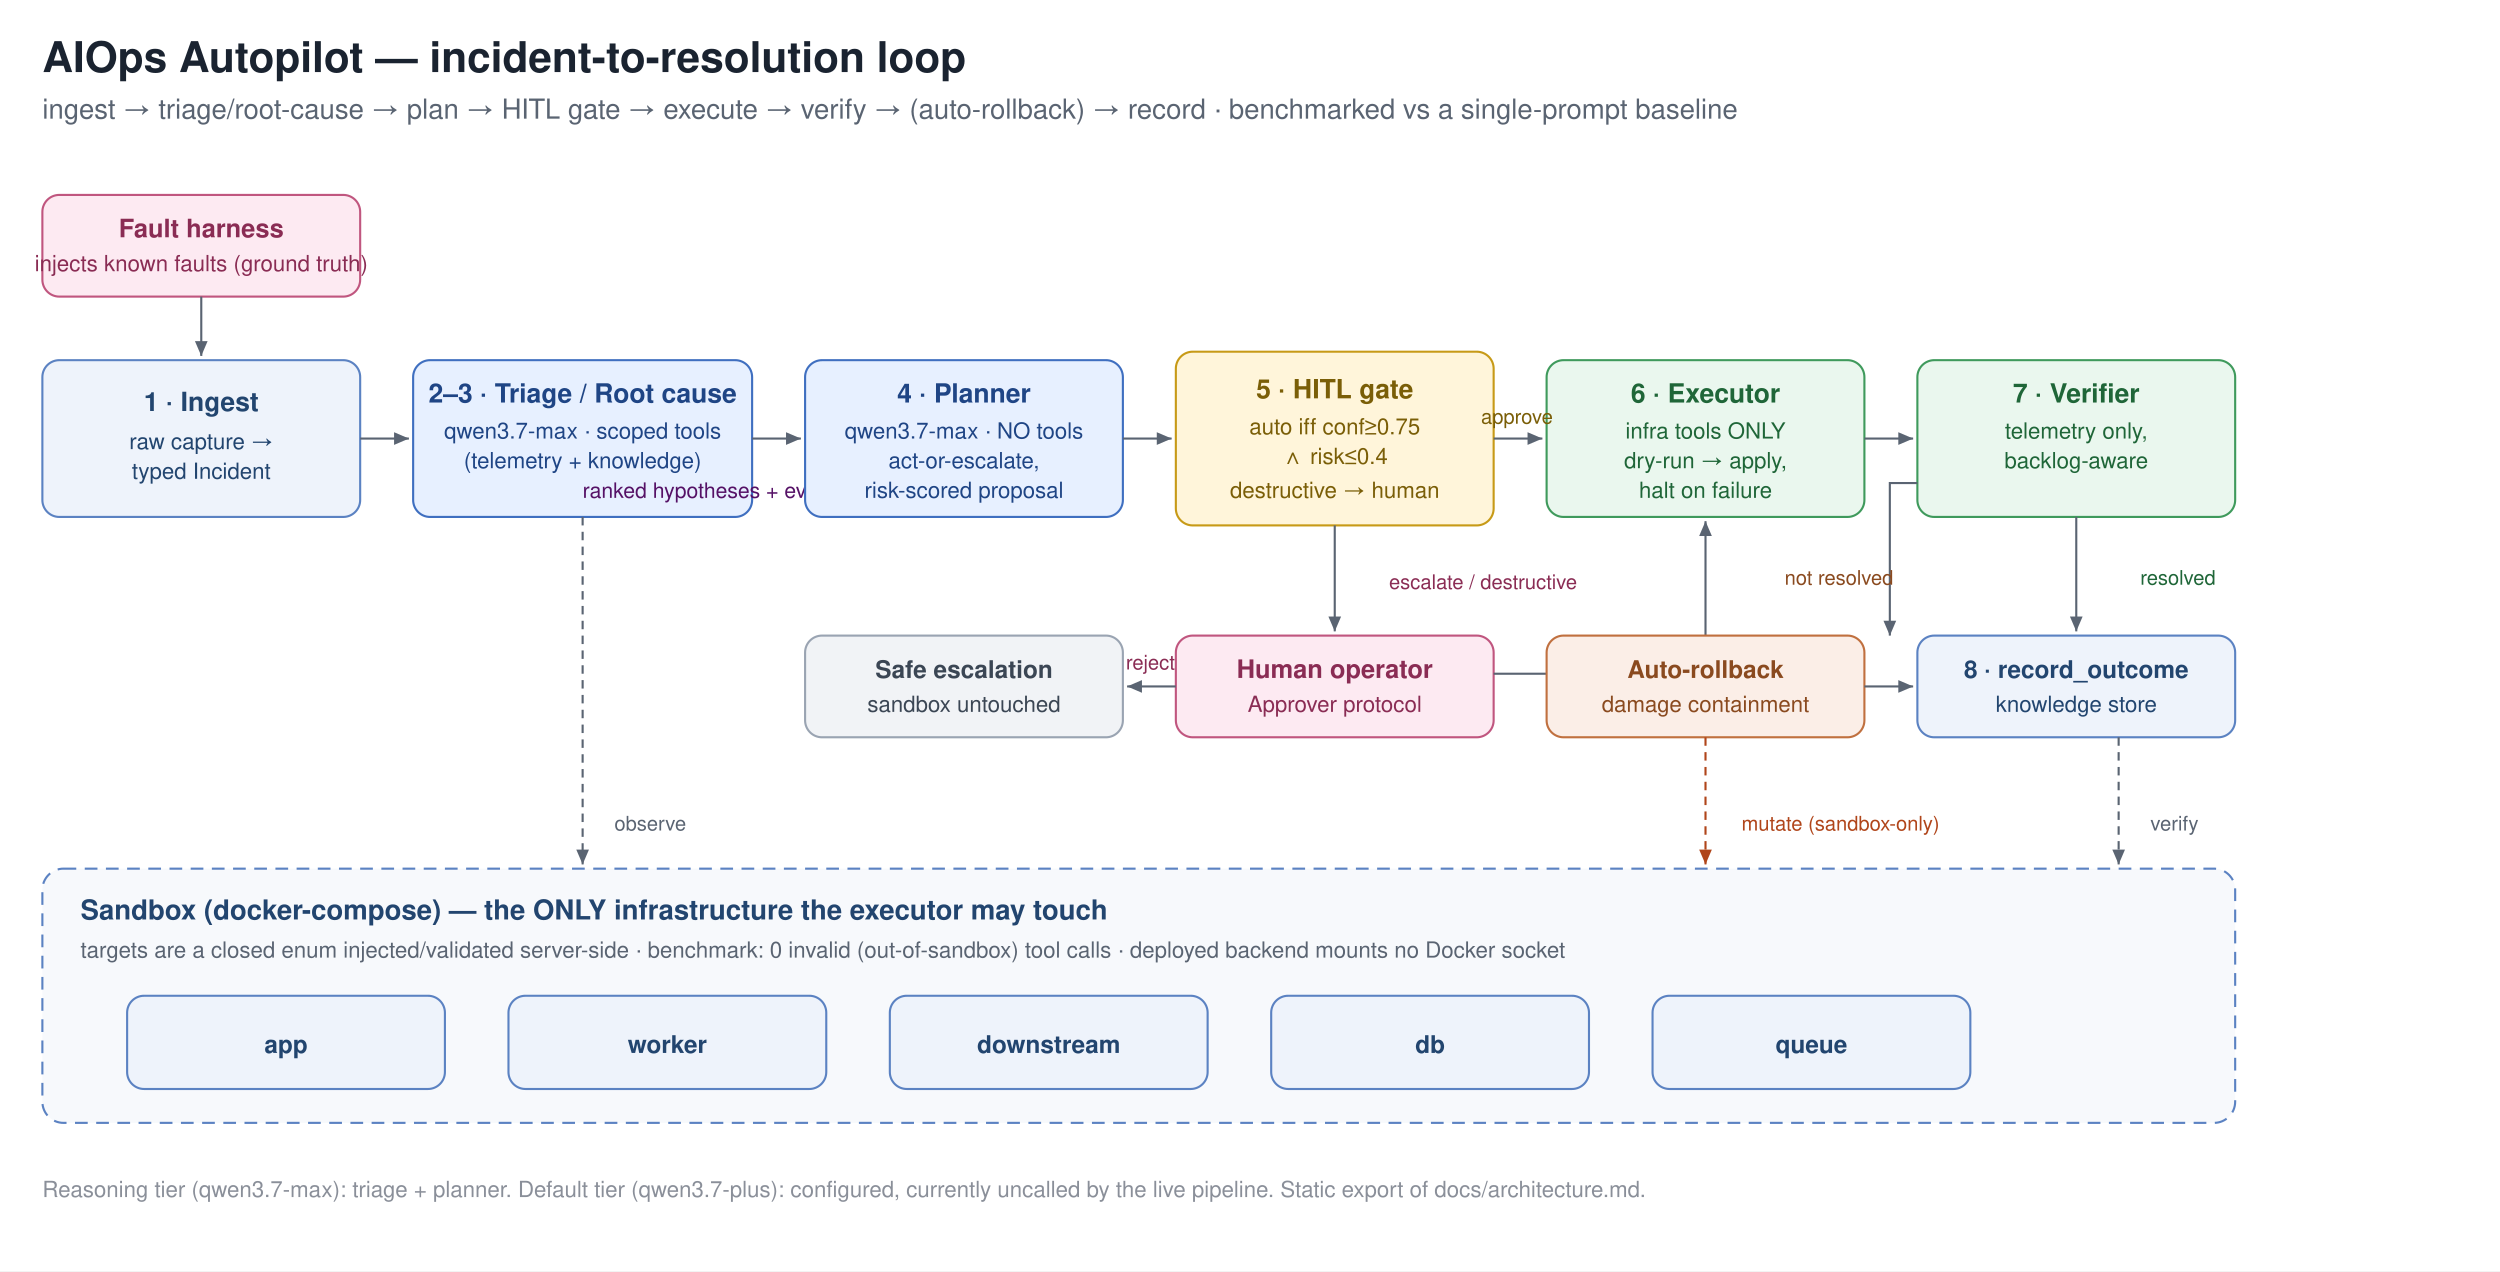
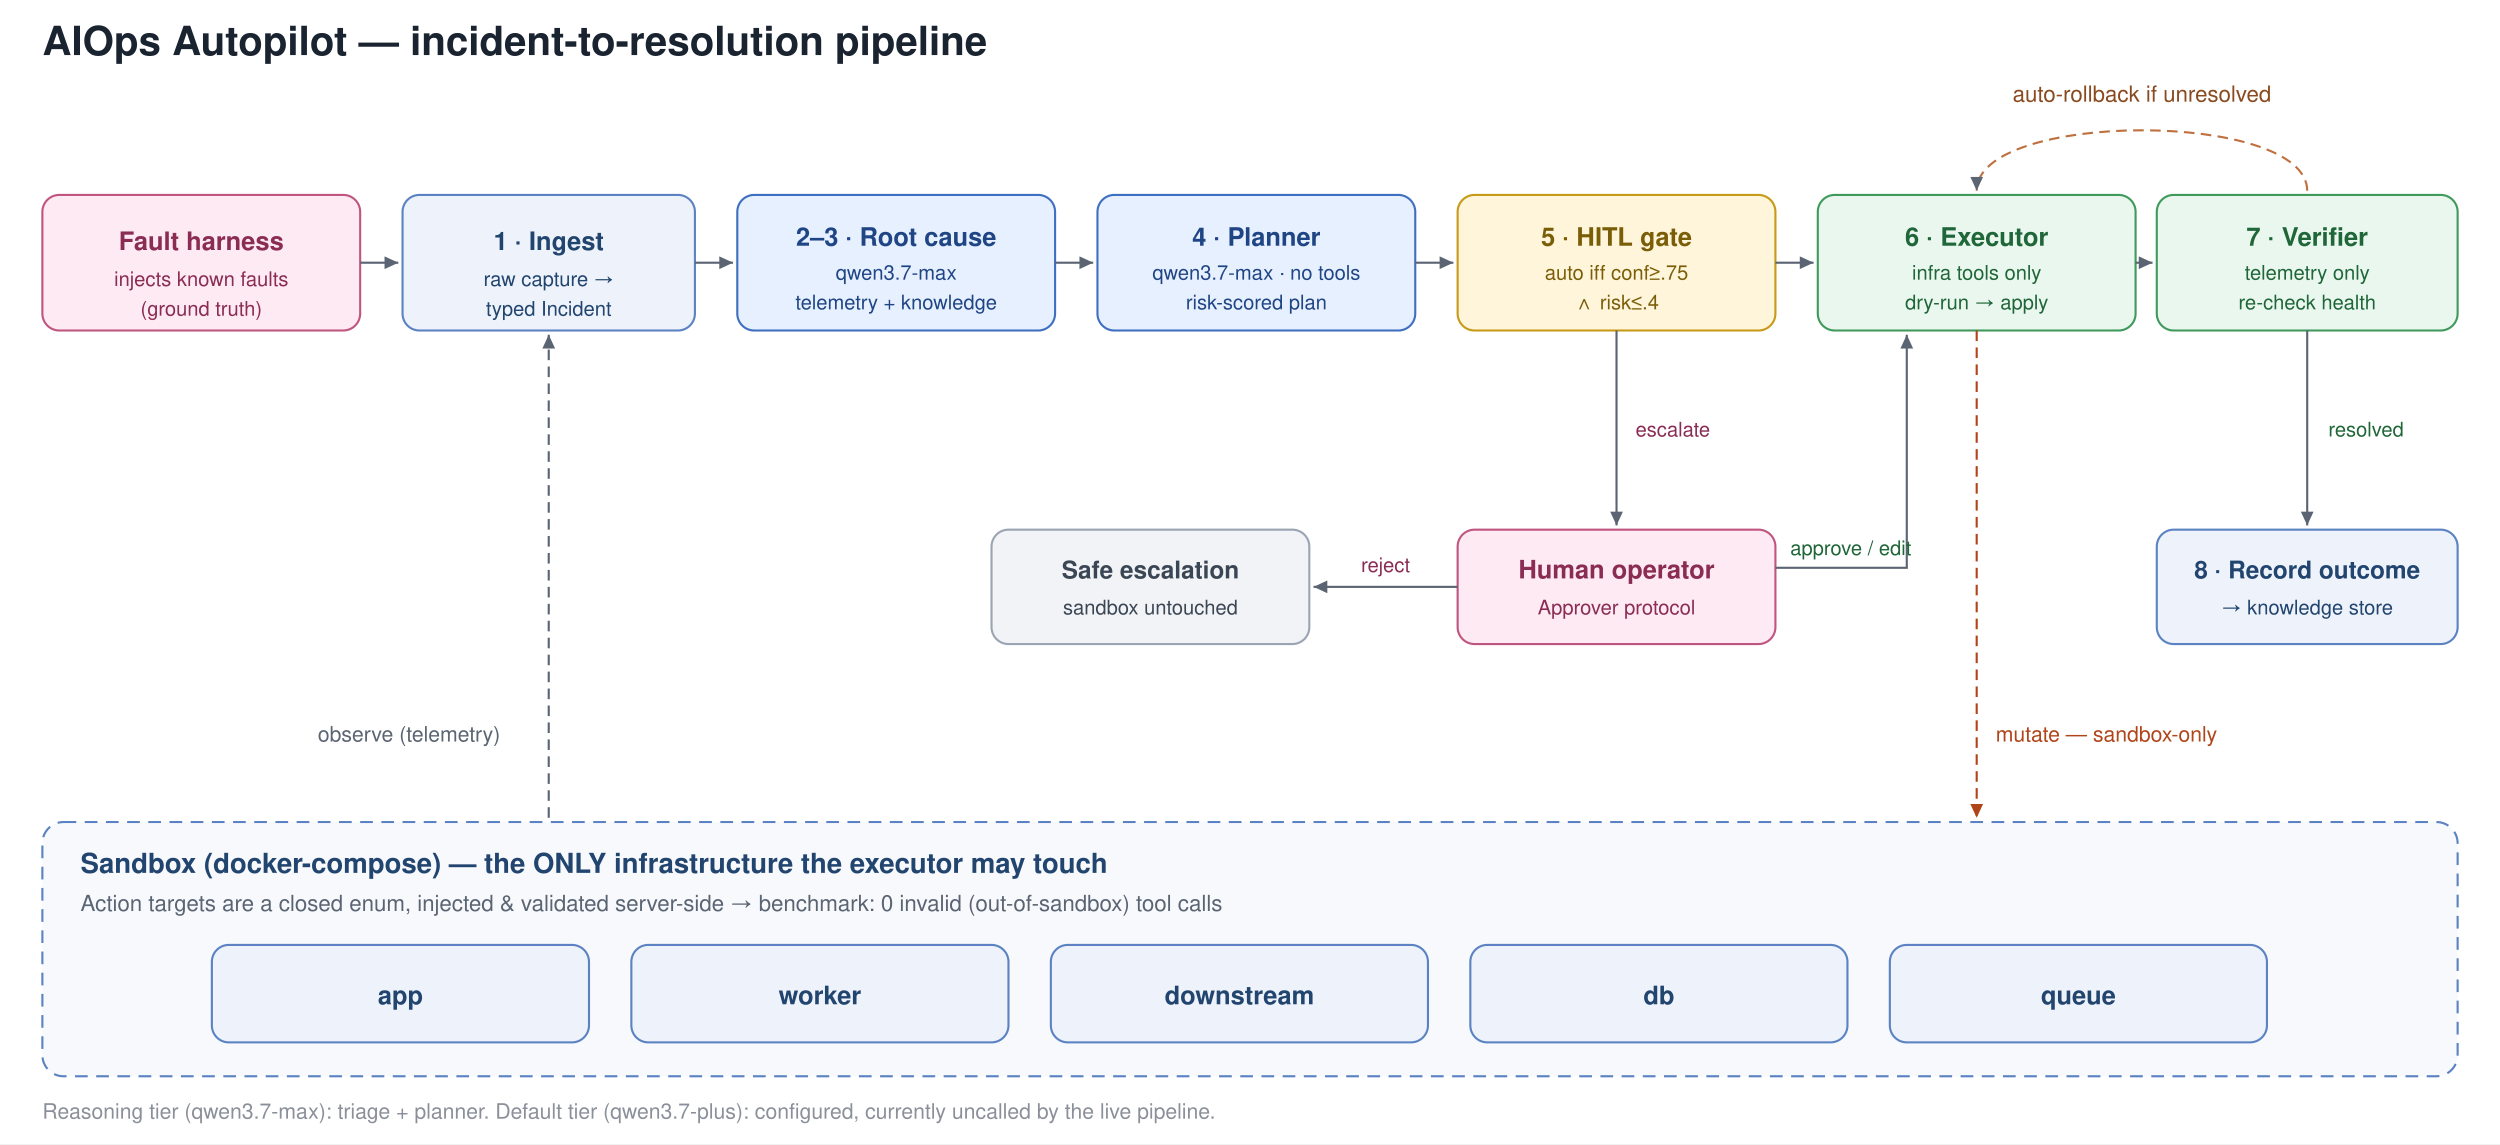
- <svg xmlns="http://www.w3.org/2000/svg" width="1180" height="600" viewBox="0 0 1180 600" font-family="Segoe UI, Helvetica, Arial, sans-serif">
-   <rect width="1180" height="600" fill="#ffffff" />
-   <text x="20" y="34" font-size="20" font-weight="700" fill="#1a2330">AIOps Autopilot — incident-to-resolution loop</text>
-   <text x="20" y="56" font-size="13" fill="#5a6472">ingest → triage/root-cause → plan → HITL gate → execute → verify → (auto-rollback) → record · benchmarked vs a single-prompt baseline</text>
+ <svg xmlns="http://www.w3.org/2000/svg" width="1180" height="540" viewBox="0 0 1180 540" font-family="Segoe UI, Helvetica, Arial, sans-serif">
+   <rect width="1180" height="540" fill="#ffffff" />
  <defs>
-     <marker id="arr" markerWidth="9" markerHeight="9" refX="7" refY="3" orient="auto" markerUnits="strokeWidth">
-       <path d="M0,0 L7,3 L0,6 z" fill="#5a6472" />
+     <marker id="arr" markerWidth="8" markerHeight="8" refX="6.5" refY="3" orient="auto" markerUnits="strokeWidth">
+       <path d="M0,0 L6.5,3 L0,6 z" fill="#5a6472" />
    </marker>
-     <marker id="arrd" markerWidth="9" markerHeight="9" refX="7" refY="3" orient="auto" markerUnits="strokeWidth">
-       <path d="M0,0 L7,3 L0,6 z" fill="#b0451a" />
+     <marker id="arrRed" markerWidth="8" markerHeight="8" refX="6.5" refY="3" orient="auto" markerUnits="strokeWidth">
+       <path d="M0,0 L6.5,3 L0,6 z" fill="#b0451a" />
    </marker>
  </defs>
-   <rect x="20" y="92" width="150" height="48" rx="8" fill="#fdeaf2" stroke="#c0567f" />
-   <text x="95" y="112" font-size="12" font-weight="700" fill="#8a2c54" text-anchor="middle">Fault harness</text>
-   <text x="95" y="128" font-size="10.5" fill="#8a2c54" text-anchor="middle">injects known faults (ground truth)</text>
-   <rect x="20" y="170" width="150" height="74" rx="8" fill="#eef3fb" stroke="#5b82c2" />
-   <text x="95" y="194" font-size="12.5" font-weight="700" fill="#22456f" text-anchor="middle">1 · Ingest</text>
-   <text x="95" y="212" font-size="10.5" fill="#22456f" text-anchor="middle">raw capture →</text>
-   <text x="95" y="226" font-size="10.5" fill="#22456f" text-anchor="middle">typed Incident</text>
-   <rect x="195" y="170" width="160" height="74" rx="8" fill="#e7f0ff" stroke="#3f6fc0" />
-   <text x="275" y="190" font-size="12.5" font-weight="700" fill="#1f4585" text-anchor="middle">2–3 · Triage / Root cause</text>
-   <text x="275" y="207" font-size="10.5" fill="#1f4585" text-anchor="middle">qwen3.7-max · scoped tools</text>
-   <text x="275" y="221" font-size="10.5" fill="#1f4585" text-anchor="middle">(telemetry + knowledge)</text>
-   <text x="275" y="235" font-size="10" fill="#516">ranked hypotheses + evidence</text>
-   <rect x="380" y="170" width="150" height="74" rx="8" fill="#e7f0ff" stroke="#3f6fc0" />
-   <text x="455" y="190" font-size="12.5" font-weight="700" fill="#1f4585" text-anchor="middle">4 · Planner</text>
-   <text x="455" y="207" font-size="10.5" fill="#1f4585" text-anchor="middle">qwen3.7-max · NO tools</text>
-   <text x="455" y="221" font-size="10.5" fill="#1f4585" text-anchor="middle">act-or-escalate,</text>
-   <text x="455" y="235" font-size="10.5" fill="#1f4585" text-anchor="middle">risk-scored proposal</text>
-   <rect x="555" y="166" width="150" height="82" rx="8" fill="#fff5da" stroke="#c79a17" />
-   <text x="630" y="188" font-size="12.5" font-weight="700" fill="#7a5e07" text-anchor="middle">5 · HITL gate</text>
-   <text x="630" y="205" font-size="10.5" fill="#7a5e07" text-anchor="middle">auto iff conf≥0.75</text>
-   <text x="630" y="219" font-size="10.5" fill="#7a5e07" text-anchor="middle">∧ risk≤0.4</text>
-   <text x="630" y="235" font-size="10.5" fill="#7a5e07" text-anchor="middle">destructive → human</text>
-   <rect x="730" y="170" width="150" height="74" rx="8" fill="#eaf7ee" stroke="#3f9a5c" />
-   <text x="805" y="190" font-size="12.5" font-weight="700" fill="#1f6638" text-anchor="middle">6 · Executor</text>
-   <text x="805" y="207" font-size="10.5" fill="#1f6638" text-anchor="middle">infra tools ONLY</text>
-   <text x="805" y="221" font-size="10.5" fill="#1f6638" text-anchor="middle">dry-run → apply,</text>
-   <text x="805" y="235" font-size="10.5" fill="#1f6638" text-anchor="middle">halt on failure</text>
-   <rect x="905" y="170" width="150" height="74" rx="8" fill="#eaf7ee" stroke="#3f9a5c" />
-   <text x="980" y="190" font-size="12.5" font-weight="700" fill="#1f6638" text-anchor="middle">7 · Verifier</text>
-   <text x="980" y="207" font-size="10.5" fill="#1f6638" text-anchor="middle">telemetry only,</text>
-   <text x="980" y="221" font-size="10.5" fill="#1f6638" text-anchor="middle">backlog-aware</text>
-   <line x1="95" y1="140" x2="95" y2="168" stroke="#5a6472" marker-end="url(#arr)" />
-   <line x1="170" y1="207" x2="193" y2="207" stroke="#5a6472" marker-end="url(#arr)" />
-   <line x1="355" y1="207" x2="378" y2="207" stroke="#5a6472" marker-end="url(#arr)" />
-   <line x1="530" y1="207" x2="553" y2="207" stroke="#5a6472" marker-end="url(#arr)" />
-   <line x1="705" y1="207" x2="728" y2="207" stroke="#5a6472" marker-end="url(#arr)" />
-   <text x="716" y="200" font-size="9.5" fill="#7a5e07" text-anchor="middle">approve</text>
-   <line x1="880" y1="207" x2="903" y2="207" stroke="#5a6472" marker-end="url(#arr)" />
-   <rect x="555" y="300" width="150" height="48" rx="8" fill="#fdeaf2" stroke="#c0567f" />
-   <text x="630" y="320" font-size="12" font-weight="700" fill="#8a2c54" text-anchor="middle">Human operator</text>
-   <text x="630" y="336" font-size="10.5" fill="#8a2c54" text-anchor="middle">Approver protocol</text>
-   <line x1="630" y1="248" x2="630" y2="298" stroke="#5a6472" marker-end="url(#arr)" />
-   <text x="700" y="278" font-size="9.5" fill="#8a2c54" text-anchor="middle">escalate / destructive</text>
-   <path d="M705,318 L805,318 L805,246" fill="none" stroke="#5a6472" marker-end="url(#arr)" />
-   <text x="770" y="312" font-size="9.5" fill="#1f6638" text-anchor="middle">approve / edit</text>
-   <rect x="380" y="300" width="150" height="48" rx="8" fill="#f1f3f6" stroke="#9aa4b2" />
-   <text x="455" y="320" font-size="11.5" font-weight="700" fill="#3b4654" text-anchor="middle">Safe escalation</text>
-   <text x="455" y="336" font-size="10.5" fill="#3b4654" text-anchor="middle">sandbox untouched</text>
-   <line x1="555" y1="324" x2="532" y2="324" stroke="#5a6472" marker-end="url(#arr)" />
-   <text x="543" y="316" font-size="9.5" fill="#8a2c54" text-anchor="middle">reject</text>
-   <rect x="905" y="300" width="150" height="48" rx="8" fill="#eef3fb" stroke="#5b82c2" />
-   <text x="980" y="320" font-size="11.5" font-weight="700" fill="#22456f" text-anchor="middle">8 · record_outcome</text>
-   <text x="980" y="336" font-size="10.5" fill="#22456f" text-anchor="middle">knowledge store</text>
-   <line x1="980" y1="244" x2="980" y2="298" stroke="#5a6472" marker-end="url(#arr)" />
-   <text x="1028" y="276" font-size="9.5" fill="#1f6638" text-anchor="middle">resolved</text>
-   <rect x="730" y="300" width="150" height="48" rx="8" fill="#fbeee7" stroke="#c0703f" />
-   <text x="805" y="320" font-size="11.5" font-weight="700" fill="#8a4a1f" text-anchor="middle">Auto-rollback</text>
-   <text x="805" y="336" font-size="10.5" fill="#8a4a1f" text-anchor="middle">damage containment</text>
-   <path d="M905,228 L892,228 L892,300" fill="none" stroke="#5a6472" marker-end="url(#arr)" />
-   <text x="868" y="276" font-size="9.5" fill="#8a4a1f" text-anchor="middle">not resolved</text>
-   <line x1="880" y1="324" x2="903" y2="324" stroke="#5a6472" marker-end="url(#arr)" />
-   <rect x="20" y="410" width="1035" height="120" rx="10" fill="#f7f9fc" stroke="#5b82c2" stroke-dasharray="6 4" />
-   <text x="38" y="434" font-size="13" font-weight="700" fill="#22456f">Sandbox (docker-compose) — the ONLY infrastructure the executor may touch</text>
-   <text x="38" y="452" font-size="10.5" fill="#5a6472">targets are a closed enum injected/validated server-side · benchmark: 0 invalid (out-of-sandbox) tool calls · deployed backend mounts no Docker socket</text>
-   <g font-size="11.5" font-weight="700" text-anchor="middle">
-     <rect x="60" y="470" width="150" height="44" rx="8" fill="#eef3fb" stroke="#5b82c2" />
-     <text x="135" y="497" fill="#22456f">app</text>
-     <rect x="240" y="470" width="150" height="44" rx="8" fill="#eef3fb" stroke="#5b82c2" />
-     <text x="315" y="497" fill="#22456f">worker</text>
-     <rect x="420" y="470" width="150" height="44" rx="8" fill="#eef3fb" stroke="#5b82c2" />
-     <text x="495" y="497" fill="#22456f">downstream</text>
-     <rect x="600" y="470" width="150" height="44" rx="8" fill="#eef3fb" stroke="#5b82c2" />
-     <text x="675" y="497" fill="#22456f">db</text>
-     <rect x="780" y="470" width="150" height="44" rx="8" fill="#eef3fb" stroke="#5b82c2" />
-     <text x="855" y="497" fill="#22456f">queue</text>
+   <text x="20" y="26" font-size="19" font-weight="700" fill="#1a2330">AIOps Autopilot — incident-to-resolution pipeline</text>
+   <path d="M1089,90 C1089,52 933,52 933,90" fill="none" stroke="#c0703f" stroke-dasharray="5 3" marker-end="url(#arr)" />
+   <text x="1011" y="48" font-size="10.5" fill="#8a4a1f" text-anchor="middle">auto-rollback if unresolved</text>
+   <rect x="20" y="92" width="150" height="64" rx="8" fill="#fdeaf2" stroke="#c0567f" />
+   <text x="95" y="118" font-size="12" font-weight="700" fill="#8a2c54" text-anchor="middle">Fault harness</text>
+   <text x="95" y="135" font-size="9.5" fill="#8a2c54" text-anchor="middle">injects known faults</text>
+   <text x="95" y="149" font-size="9.5" fill="#8a2c54" text-anchor="middle">(ground truth)</text>
+   <rect x="190" y="92" width="138" height="64" rx="8" fill="#eef3fb" stroke="#5b82c2" />
+   <text x="259" y="118" font-size="12" font-weight="700" fill="#22456f" text-anchor="middle">1 · Ingest</text>
+   <text x="259" y="135" font-size="9.5" fill="#22456f" text-anchor="middle">raw capture →</text>
+   <text x="259" y="149" font-size="9.5" fill="#22456f" text-anchor="middle">typed Incident</text>
+   <rect x="348" y="92" width="150" height="64" rx="8" fill="#e7f0ff" stroke="#3f6fc0" />
+   <text x="423" y="116" font-size="12" font-weight="700" fill="#1f4585" text-anchor="middle">2–3 · Root cause</text>
+   <text x="423" y="132" font-size="9.5" fill="#1f4585" text-anchor="middle">qwen3.7-max</text>
+   <text x="423" y="146" font-size="9.5" fill="#1f4585" text-anchor="middle">telemetry + knowledge</text>
+   <rect x="518" y="92" width="150" height="64" rx="8" fill="#e7f0ff" stroke="#3f6fc0" />
+   <text x="593" y="116" font-size="12" font-weight="700" fill="#1f4585" text-anchor="middle">4 · Planner</text>
+   <text x="593" y="132" font-size="9.5" fill="#1f4585" text-anchor="middle">qwen3.7-max · no tools</text>
+   <text x="593" y="146" font-size="9.5" fill="#1f4585" text-anchor="middle">risk-scored plan</text>
+   <rect x="688" y="92" width="150" height="64" rx="8" fill="#fff5da" stroke="#c79a17" />
+   <text x="763" y="116" font-size="12" font-weight="700" fill="#7a5e07" text-anchor="middle">5 · HITL gate</text>
+   <text x="763" y="132" font-size="9.5" fill="#7a5e07" text-anchor="middle">auto iff conf≥.75</text>
+   <text x="763" y="146" font-size="9.5" fill="#7a5e07" text-anchor="middle">∧ risk≤.4</text>
+   <rect x="858" y="92" width="150" height="64" rx="8" fill="#eaf7ee" stroke="#3f9a5c" />
+   <text x="933" y="116" font-size="12" font-weight="700" fill="#1f6638" text-anchor="middle">6 · Executor</text>
+   <text x="933" y="132" font-size="9.5" fill="#1f6638" text-anchor="middle">infra tools only</text>
+   <text x="933" y="146" font-size="9.5" fill="#1f6638" text-anchor="middle">dry-run → apply</text>
+   <rect x="1018" y="92" width="142" height="64" rx="8" fill="#eaf7ee" stroke="#3f9a5c" />
+   <text x="1089" y="116" font-size="12" font-weight="700" fill="#1f6638" text-anchor="middle">7 · Verifier</text>
+   <text x="1089" y="132" font-size="9.5" fill="#1f6638" text-anchor="middle">telemetry only</text>
+   <text x="1089" y="146" font-size="9.5" fill="#1f6638" text-anchor="middle">re-check health</text>
+   <line x1="170" y1="124" x2="188" y2="124" stroke="#5a6472" marker-end="url(#arr)" />
+   <line x1="328" y1="124" x2="346" y2="124" stroke="#5a6472" marker-end="url(#arr)" />
+   <line x1="498" y1="124" x2="516" y2="124" stroke="#5a6472" marker-end="url(#arr)" />
+   <line x1="668" y1="124" x2="686" y2="124" stroke="#5a6472" marker-end="url(#arr)" />
+   <line x1="838" y1="124" x2="856" y2="124" stroke="#5a6472" marker-end="url(#arr)" />
+   <line x1="1008" y1="124" x2="1016" y2="124" stroke="#5a6472" marker-end="url(#arr)" />
+   <rect x="1018" y="250" width="142" height="54" rx="8" fill="#eef3fb" stroke="#5b82c2" />
+   <text x="1089" y="273" font-size="11.5" font-weight="700" fill="#22456f" text-anchor="middle">8 · Record outcome</text>
+   <text x="1089" y="290" font-size="9.5" fill="#22456f" text-anchor="middle">→ knowledge store</text>
+   <line x1="1089" y1="156" x2="1089" y2="248" stroke="#5a6472" marker-end="url(#arr)" />
+   <text x="1099" y="206" font-size="9.5" fill="#1f6638" text-anchor="start">resolved</text>
+   <rect x="688" y="250" width="150" height="54" rx="8" fill="#fdeaf2" stroke="#c0567f" />
+   <text x="763" y="273" font-size="12" font-weight="700" fill="#8a2c54" text-anchor="middle">Human operator</text>
+   <text x="763" y="290" font-size="9.5" fill="#8a2c54" text-anchor="middle">Approver protocol</text>
+   <line x1="763" y1="156" x2="763" y2="248" stroke="#5a6472" marker-end="url(#arr)" />
+   <text x="772" y="206" font-size="9.5" fill="#8a2c54" text-anchor="start">escalate</text>
+   <rect x="468" y="250" width="150" height="54" rx="8" fill="#f1f3f6" stroke="#9aa4b2" />
+   <text x="543" y="273" font-size="11.5" font-weight="700" fill="#3b4654" text-anchor="middle">Safe escalation</text>
+   <text x="543" y="290" font-size="9.5" fill="#3b4654" text-anchor="middle">sandbox untouched</text>
+   <line x1="688" y1="277" x2="620" y2="277" stroke="#5a6472" marker-end="url(#arr)" />
+   <text x="654" y="270" font-size="9.5" fill="#8a2c54" text-anchor="middle">reject</text>
+   <path d="M838,268 L900,268 L900,158" fill="none" stroke="#5a6472" marker-end="url(#arr)" />
+   <text x="845" y="262" font-size="9.5" fill="#1f6638" text-anchor="start">approve / edit</text>
+   <line x1="933" y1="156" x2="933" y2="386" stroke="#b0451a" stroke-dasharray="5 3" marker-end="url(#arrRed)" />
+   <text x="942" y="350" font-size="10" fill="#b0451a" text-anchor="start">mutate — sandbox-only</text>
+   <line x1="259" y1="386" x2="259" y2="158" stroke="#5a6472" stroke-dasharray="5 3" marker-end="url(#arr)" />
+   <text x="150" y="350" font-size="10" fill="#5a6472" text-anchor="start">observe (telemetry)</text>
+   <rect x="20" y="388" width="1140" height="120" rx="10" fill="#f7f9fc" stroke="#5b82c2" stroke-dasharray="6 4" />
+   <text x="38" y="412" font-size="13" font-weight="700" fill="#22456f">Sandbox (docker-compose) — the ONLY infrastructure the executor may touch</text>
+   <text x="38" y="430" font-size="10.5" fill="#5a6472">Action targets are a closed enum, injected &amp; validated server-side → benchmark: 0 invalid (out-of-sandbox) tool calls</text>
+   <g font-size="12" font-weight="700" text-anchor="middle">
+     <rect x="100" y="446" width="178" height="46" rx="8" fill="#eef3fb" stroke="#5b82c2" />
+     <text x="189" y="474" fill="#22456f">app</text>
+     <rect x="298" y="446" width="178" height="46" rx="8" fill="#eef3fb" stroke="#5b82c2" />
+     <text x="387" y="474" fill="#22456f">worker</text>
+     <rect x="496" y="446" width="178" height="46" rx="8" fill="#eef3fb" stroke="#5b82c2" />
+     <text x="585" y="474" fill="#22456f">downstream</text>
+     <rect x="694" y="446" width="178" height="46" rx="8" fill="#eef3fb" stroke="#5b82c2" />
+     <text x="783" y="474" fill="#22456f">db</text>
+     <rect x="892" y="446" width="178" height="46" rx="8" fill="#eef3fb" stroke="#5b82c2" />
+     <text x="981" y="474" fill="#22456f">queue</text>
  </g>
-   <line x1="275" y1="244" x2="275" y2="408" stroke="#5a6472" stroke-dasharray="4 3" marker-end="url(#arr)" />
-   <text x="290" y="392" font-size="9.5" fill="#5a6472" text-anchor="start">observe</text>
-   <line x1="805" y1="348" x2="805" y2="408" stroke="#b0451a" stroke-dasharray="4 3" marker-end="url(#arrd)" />
-   <text x="822" y="392" font-size="9.5" fill="#b0451a" text-anchor="start">mutate (sandbox-only)</text>
-   <line x1="1000" y1="348" x2="1000" y2="408" stroke="#5a6472" stroke-dasharray="4 3" marker-end="url(#arr)" />
-   <text x="1015" y="392" font-size="9.5" fill="#5a6472" text-anchor="start">verify</text>
-   <text x="20" y="565" font-size="10.5" fill="#8a8f99">Reasoning tier (qwen3.7-max): triage + planner. Default tier (qwen3.7-plus): configured, currently uncalled by the live pipeline. Static export of docs/architecture.md.</text>
+   <text x="20" y="528" font-size="10" fill="#8a8f99">Reasoning tier (qwen3.7-max): triage + planner. Default tier (qwen3.7-plus): configured, currently uncalled by the live pipeline.</text>
</svg>
